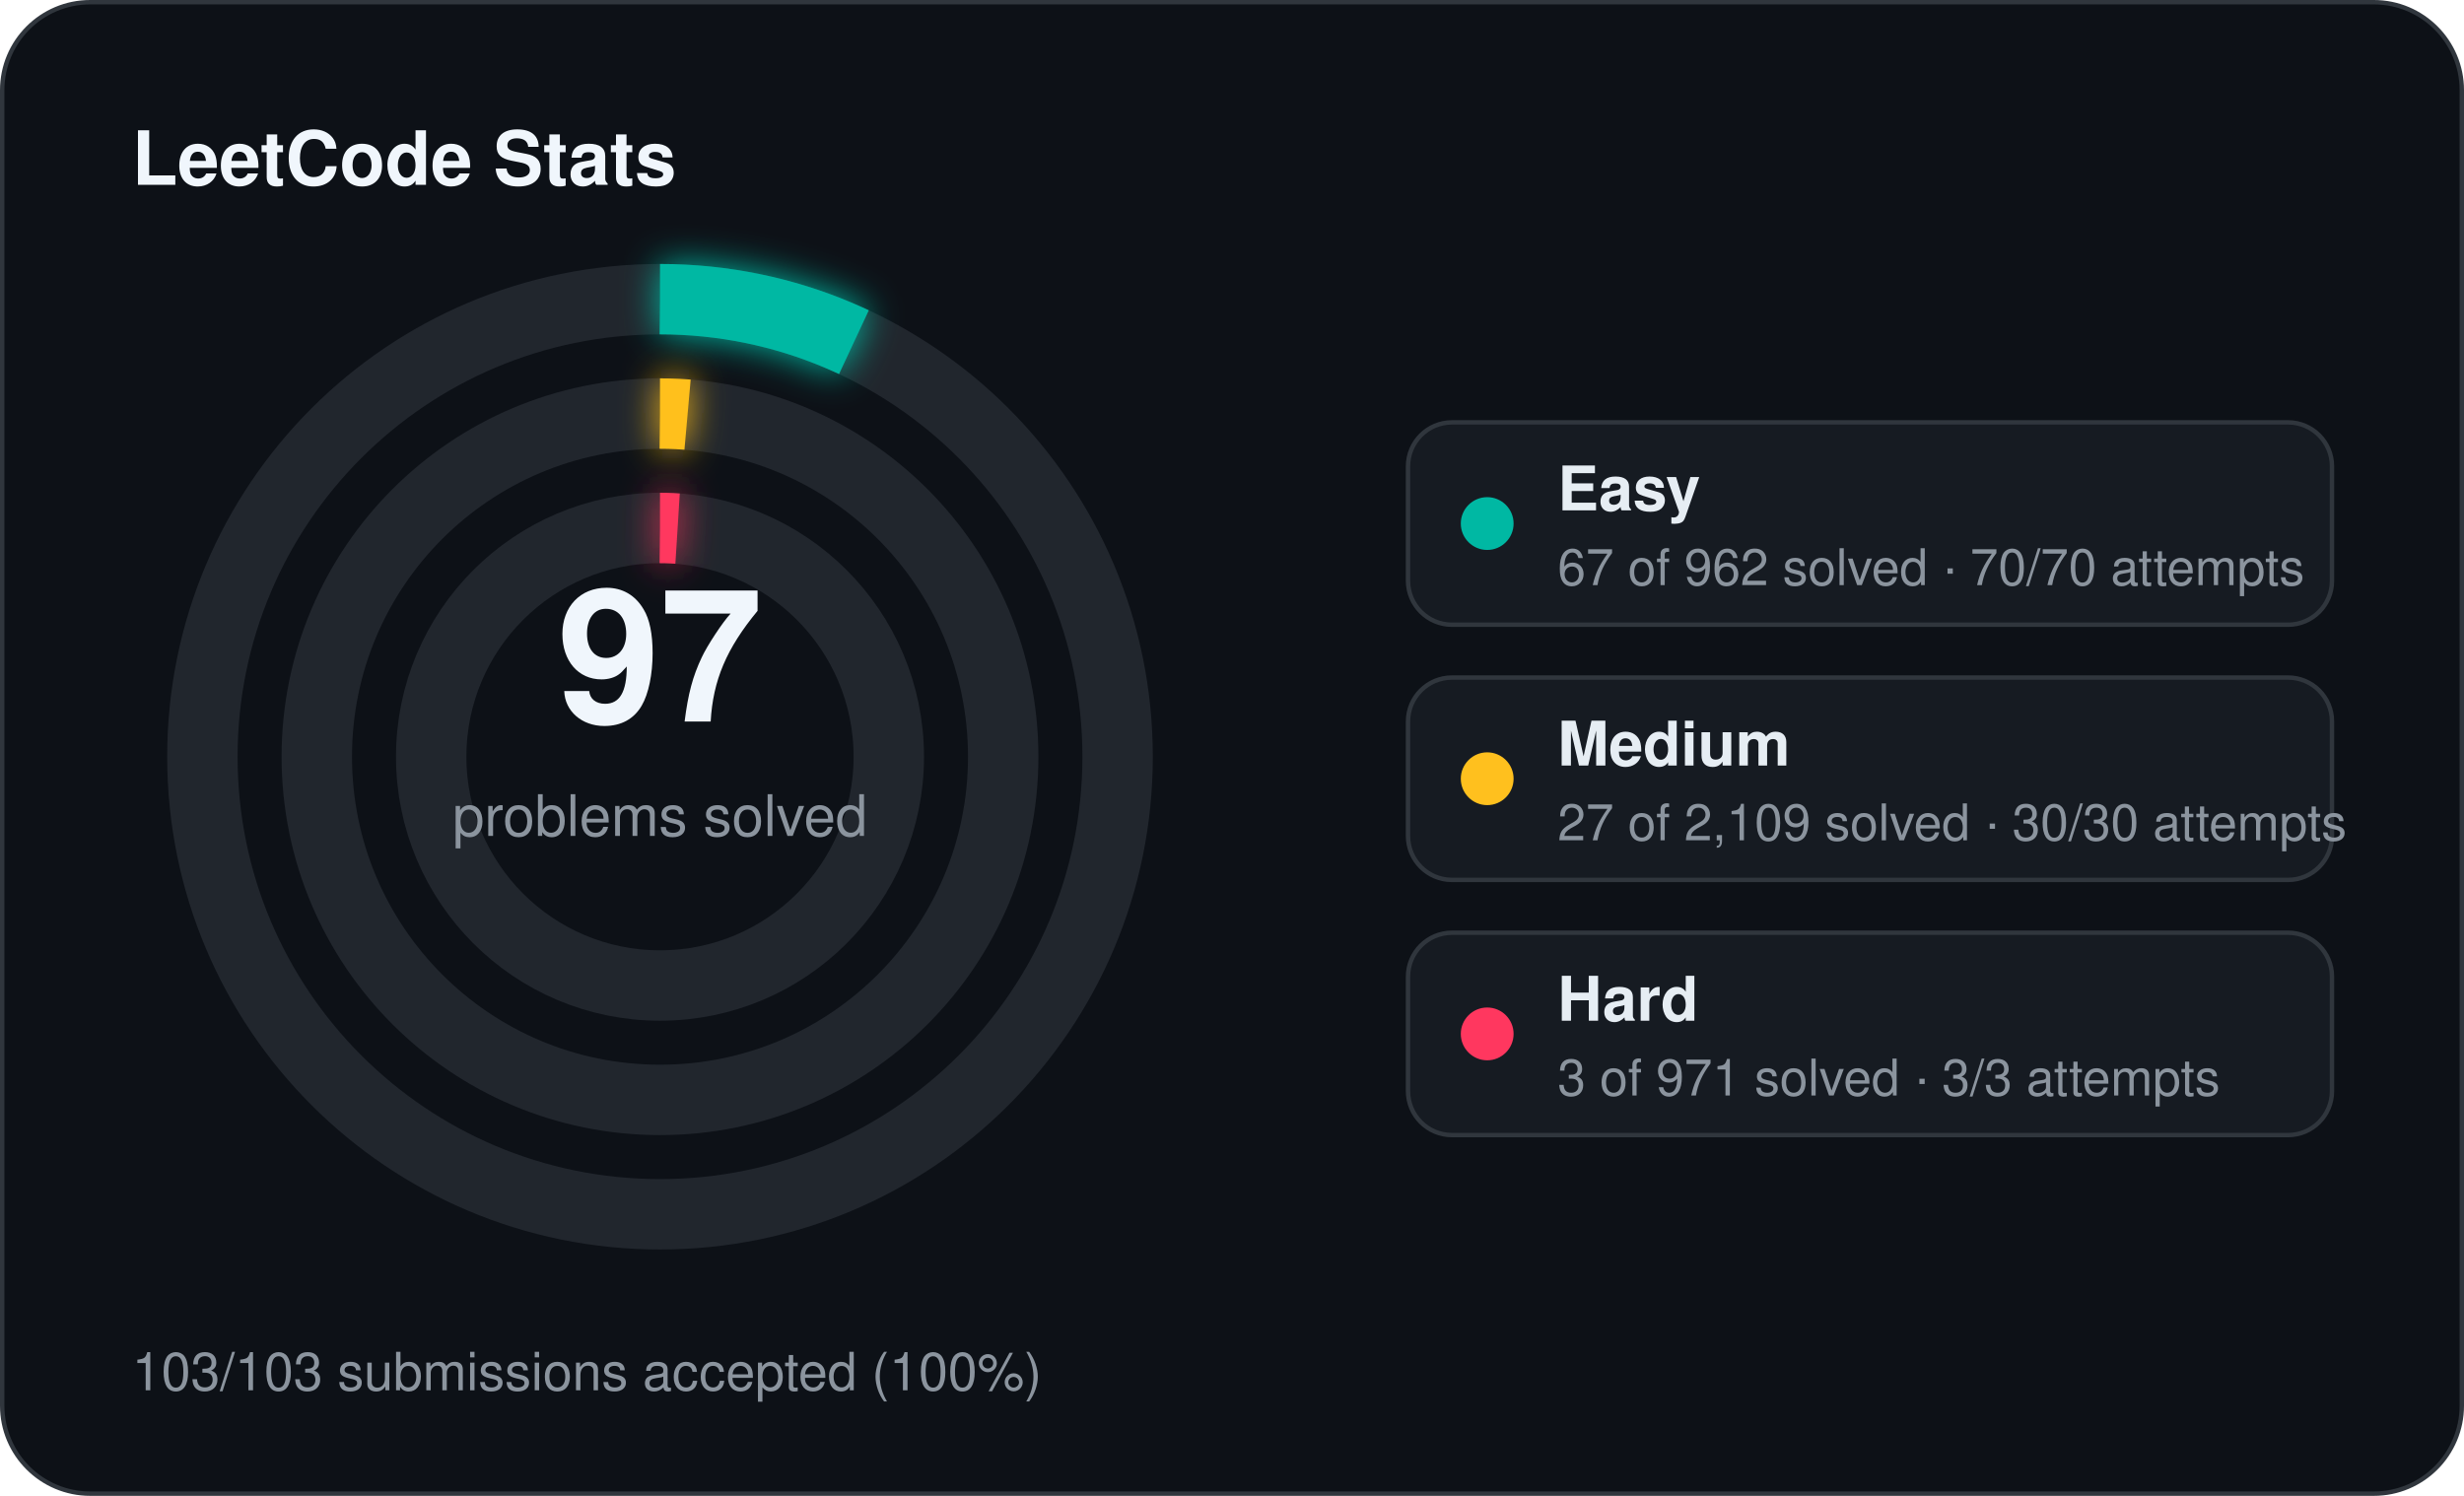
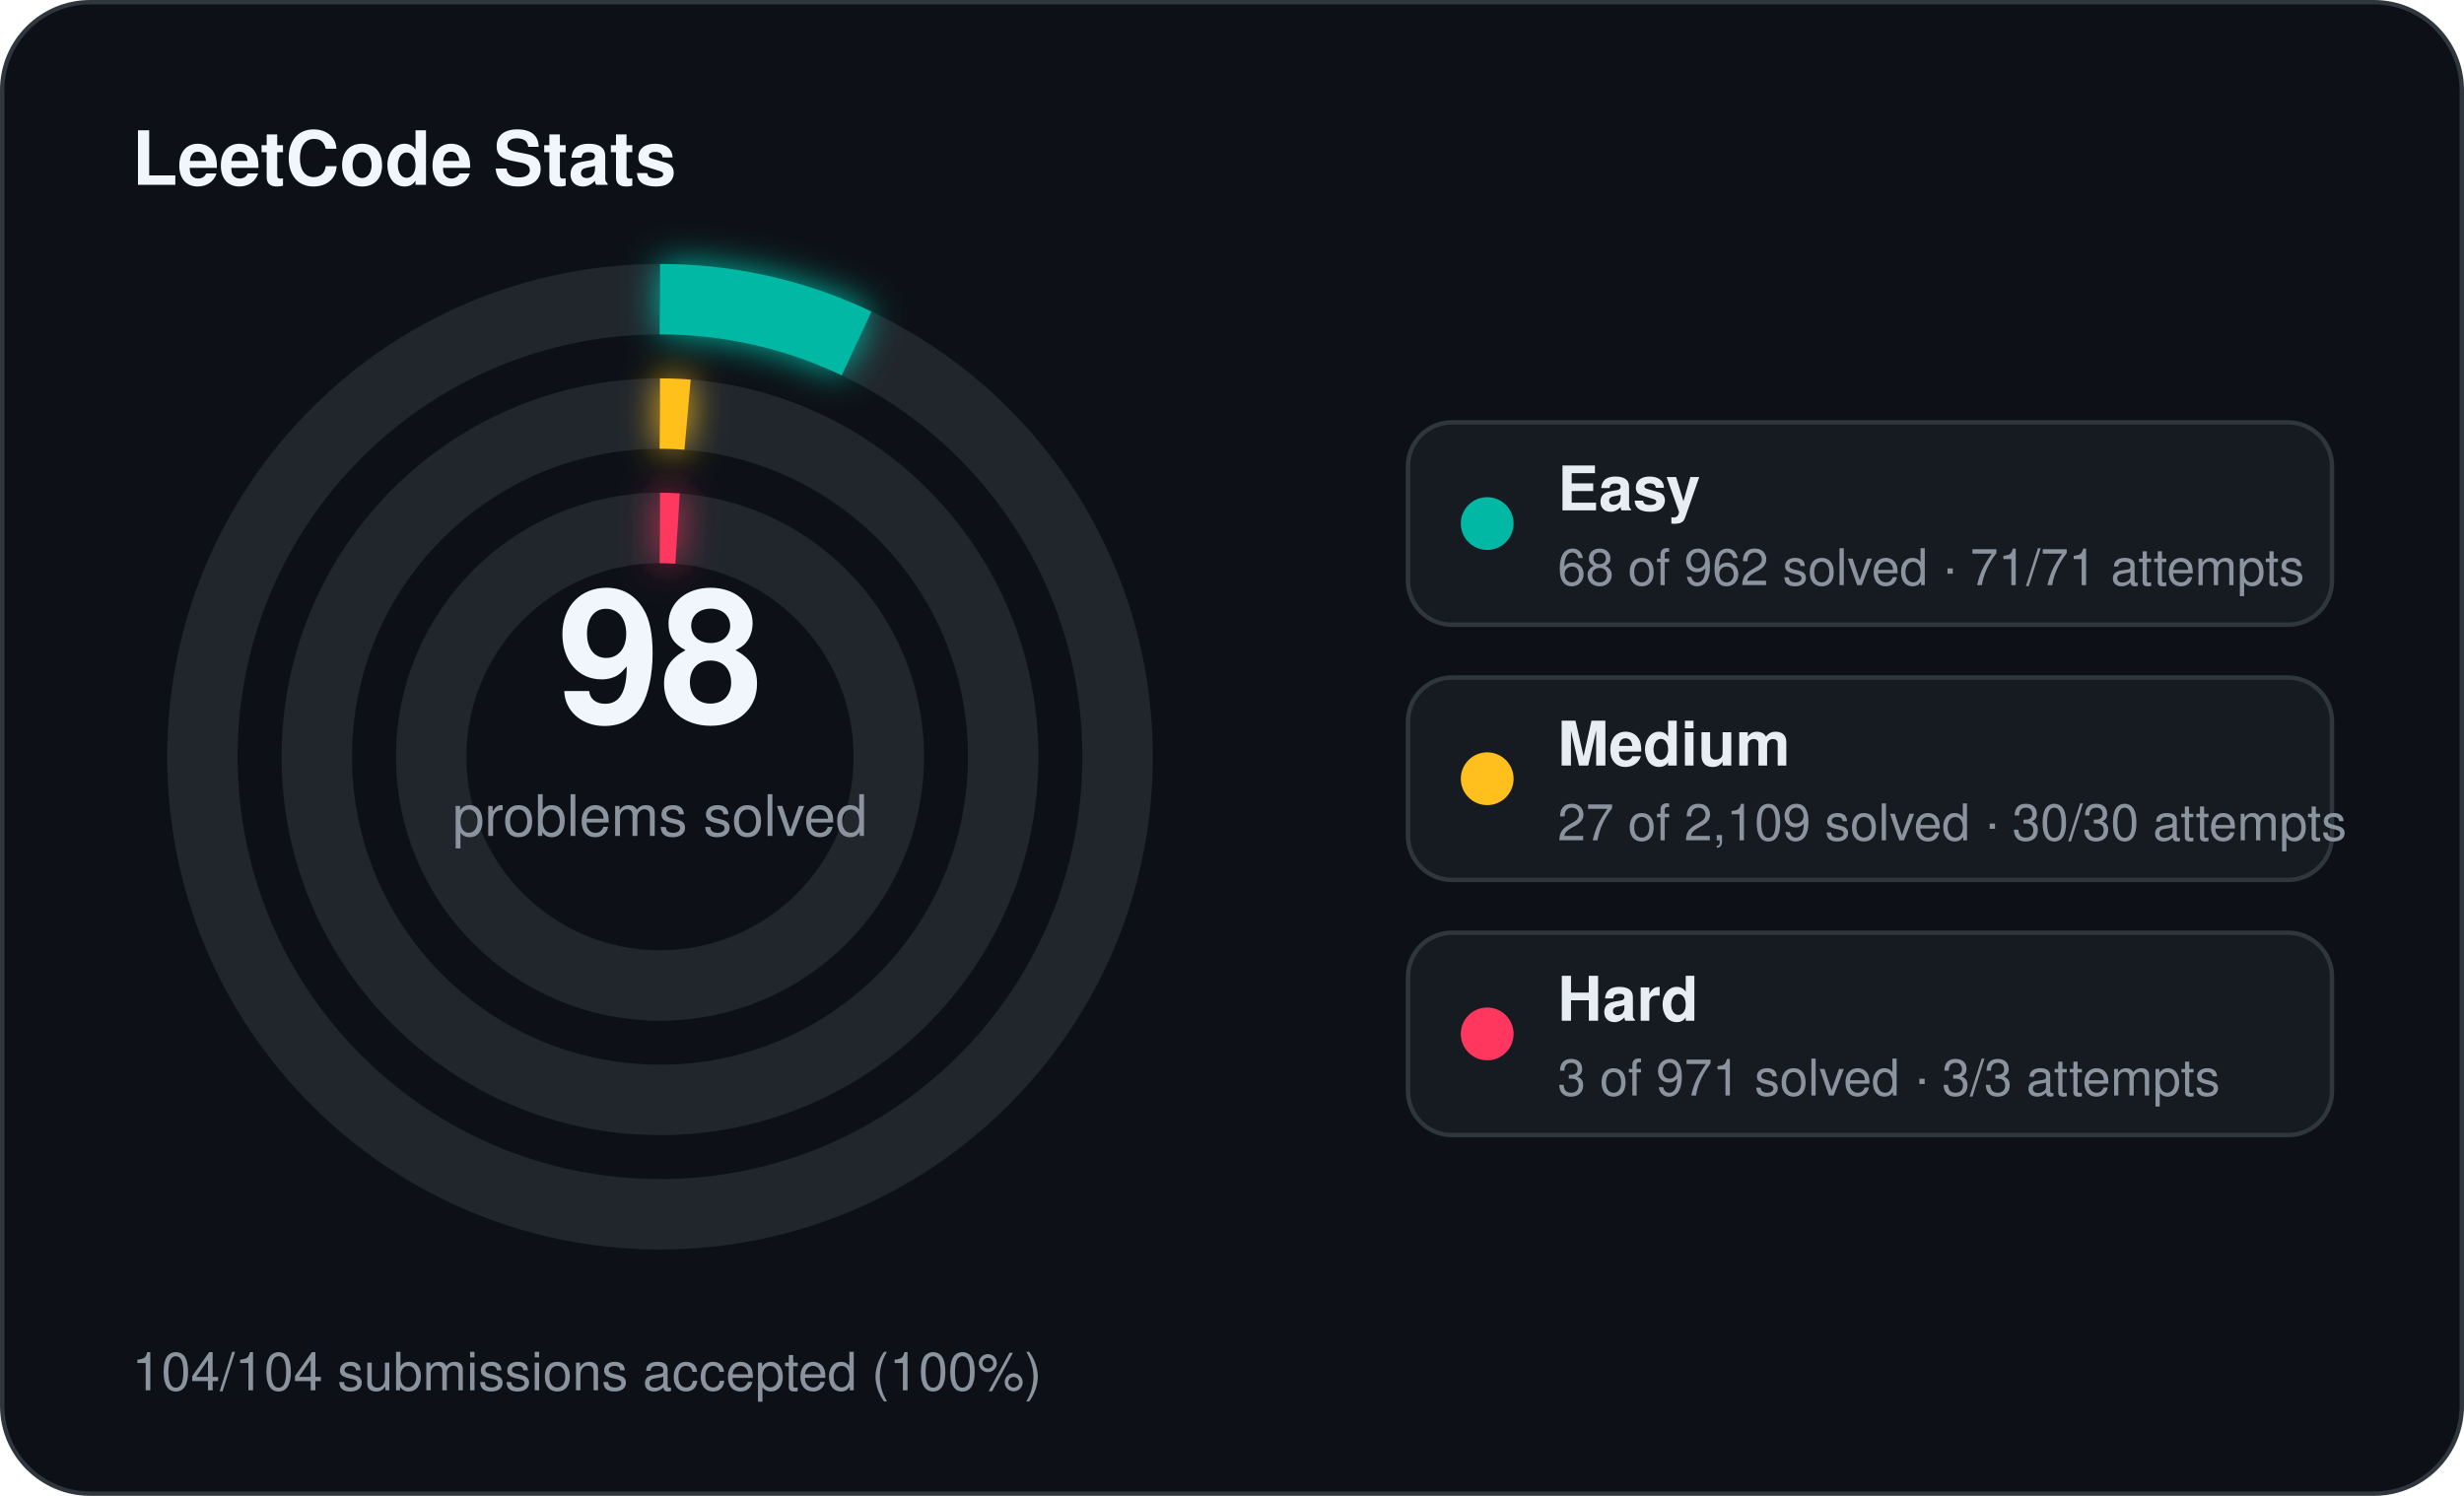
<svg xmlns="http://www.w3.org/2000/svg" width="560" height="340" viewBox="0 0 560 340">
  <defs>
    <filter id="stats-glow" x="-60%" y="-60%" width="220%" height="220%">
      <feGaussianBlur stdDeviation="4" result="blur" />
      <feMerge>
        <feMergeNode in="blur" />
        <feMergeNode in="SourceGraphic" />
      </feMerge>
    </filter>
  </defs>
  <rect x="0.5" y="0.5" width="559" height="339" rx="20" fill="#0d1117" stroke="#30363d" stroke-width="1" />
  <text x="30" y="42" fill="#f0f6fc" font-family="Segoe UI, Helvetica, Arial, sans-serif" font-size="17" font-weight="700">LeetCode Stats</text>
  <circle cx="150" cy="172" r="104" fill="none" stroke="#21262d" stroke-width="16" />
-   <circle cx="150" cy="172" r="104" fill="none" stroke="#00b8a3" stroke-width="16" stroke-linecap="butt" stroke-dasharray="45.51 653.45" transform="rotate(-90 150 172)" filter="url(#stats-glow)" />
+   <circle cx="150" cy="172" r="104" fill="none" stroke="#00b8a3" stroke-width="16" stroke-linecap="butt" stroke-dasharray="46.19 653.45" transform="rotate(-90 150 172)" filter="url(#stats-glow)" />
  <circle cx="150" cy="172" r="78" fill="none" stroke="#21262d" stroke-width="16" />
  <circle cx="150" cy="172" r="78" fill="none" stroke="#ffc01e" stroke-width="16" stroke-linecap="butt" stroke-dasharray="6.27 490.09" transform="rotate(-90 150 172)" filter="url(#stats-glow)" />
  <circle cx="150" cy="172" r="52" fill="none" stroke="#21262d" stroke-width="16" />
  <circle cx="150" cy="172" r="52" fill="none" stroke="#ff375f" stroke-width="16" stroke-linecap="butt" stroke-dasharray="4.00 326.73" transform="rotate(-90 150 172)" filter="url(#stats-glow)" />
-   <text x="150" y="164" text-anchor="middle" fill="#f0f6fc" font-family="Segoe UI, Helvetica, Arial, sans-serif" font-size="42" font-weight="700">97</text>
+   <text x="150" y="164" text-anchor="middle" fill="#f0f6fc" font-family="Segoe UI, Helvetica, Arial, sans-serif" font-size="42" font-weight="700">98</text>
  <text x="150" y="190" text-anchor="middle" fill="#8b949e" font-family="Segoe UI, Helvetica, Arial, sans-serif" font-size="13">problems solved</text>
  <rect x="320" y="96" width="210" height="46" rx="10" fill="#161b22" stroke="#30363d" stroke-width="1" />
  <circle cx="338" cy="119" r="6" fill="#00b8a3" />
  <text x="354" y="116" fill="#e6edf3" font-family="Segoe UI, Helvetica, Arial, sans-serif" font-size="14" font-weight="600">Easy</text>
-   <text x="354" y="133" fill="#8b949e" font-family="Segoe UI, Helvetica, Arial, sans-serif" font-size="11.5">67 of 962 solved · 70/70 attempts</text>
+   <text x="354" y="133" fill="#8b949e" font-family="Segoe UI, Helvetica, Arial, sans-serif" font-size="11.5">68 of 962 solved · 71/71 attempts</text>
  <rect x="320" y="154" width="210" height="46" rx="10" fill="#161b22" stroke="#30363d" stroke-width="1" />
  <circle cx="338" cy="177" r="6" fill="#ffc01e" />
  <text x="354" y="174" fill="#e6edf3" font-family="Segoe UI, Helvetica, Arial, sans-serif" font-size="14" font-weight="600">Medium</text>
  <text x="354" y="191" fill="#8b949e" font-family="Segoe UI, Helvetica, Arial, sans-serif" font-size="11.5">27 of 2,109 solved · 30/30 attempts</text>
  <rect x="320" y="212" width="210" height="46" rx="10" fill="#161b22" stroke="#30363d" stroke-width="1" />
  <circle cx="338" cy="235" r="6" fill="#ff375f" />
  <text x="354" y="232" fill="#e6edf3" font-family="Segoe UI, Helvetica, Arial, sans-serif" font-size="14" font-weight="600">Hard</text>
  <text x="354" y="249" fill="#8b949e" font-family="Segoe UI, Helvetica, Arial, sans-serif" font-size="11.5">3 of 971 solved · 3/3 attempts</text>
-   <text x="30" y="316" fill="#8b949e" font-family="Segoe UI, Helvetica, Arial, sans-serif" font-size="12">103/103 submissions accepted (100%)</text>
+   <text x="30" y="316" fill="#8b949e" font-family="Segoe UI, Helvetica, Arial, sans-serif" font-size="12">104/104 submissions accepted (100%)</text>
</svg>
